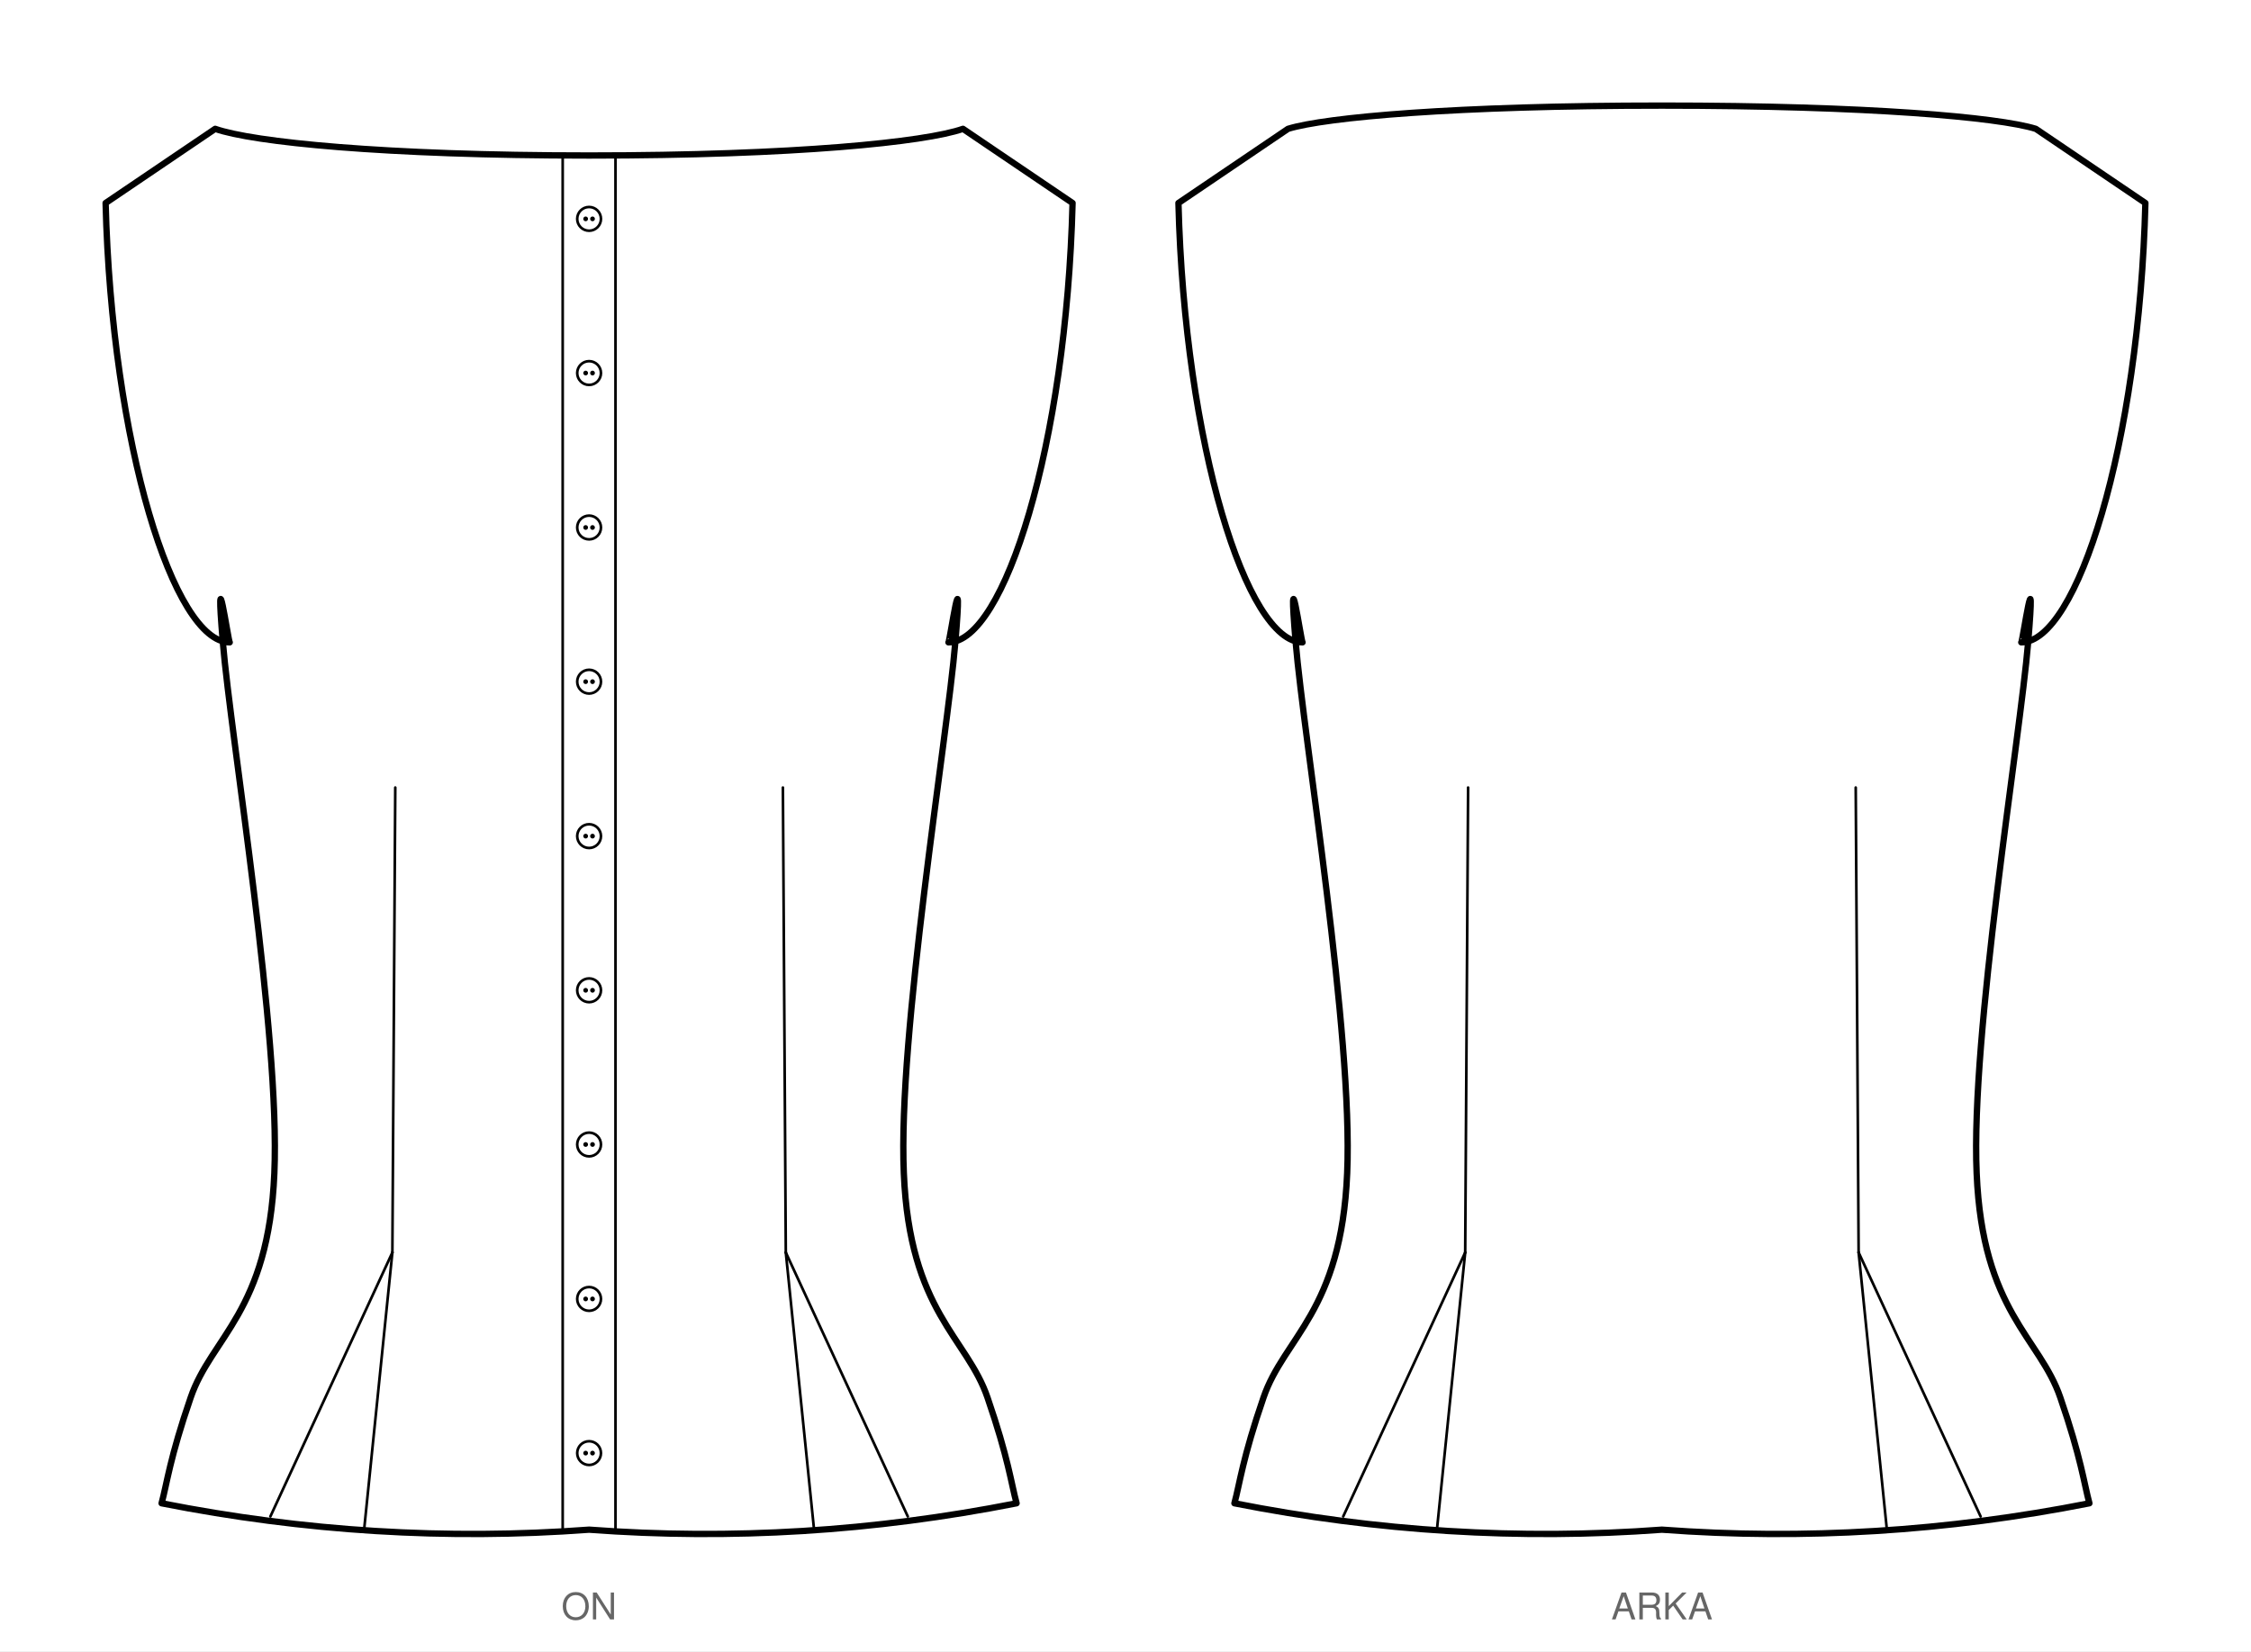
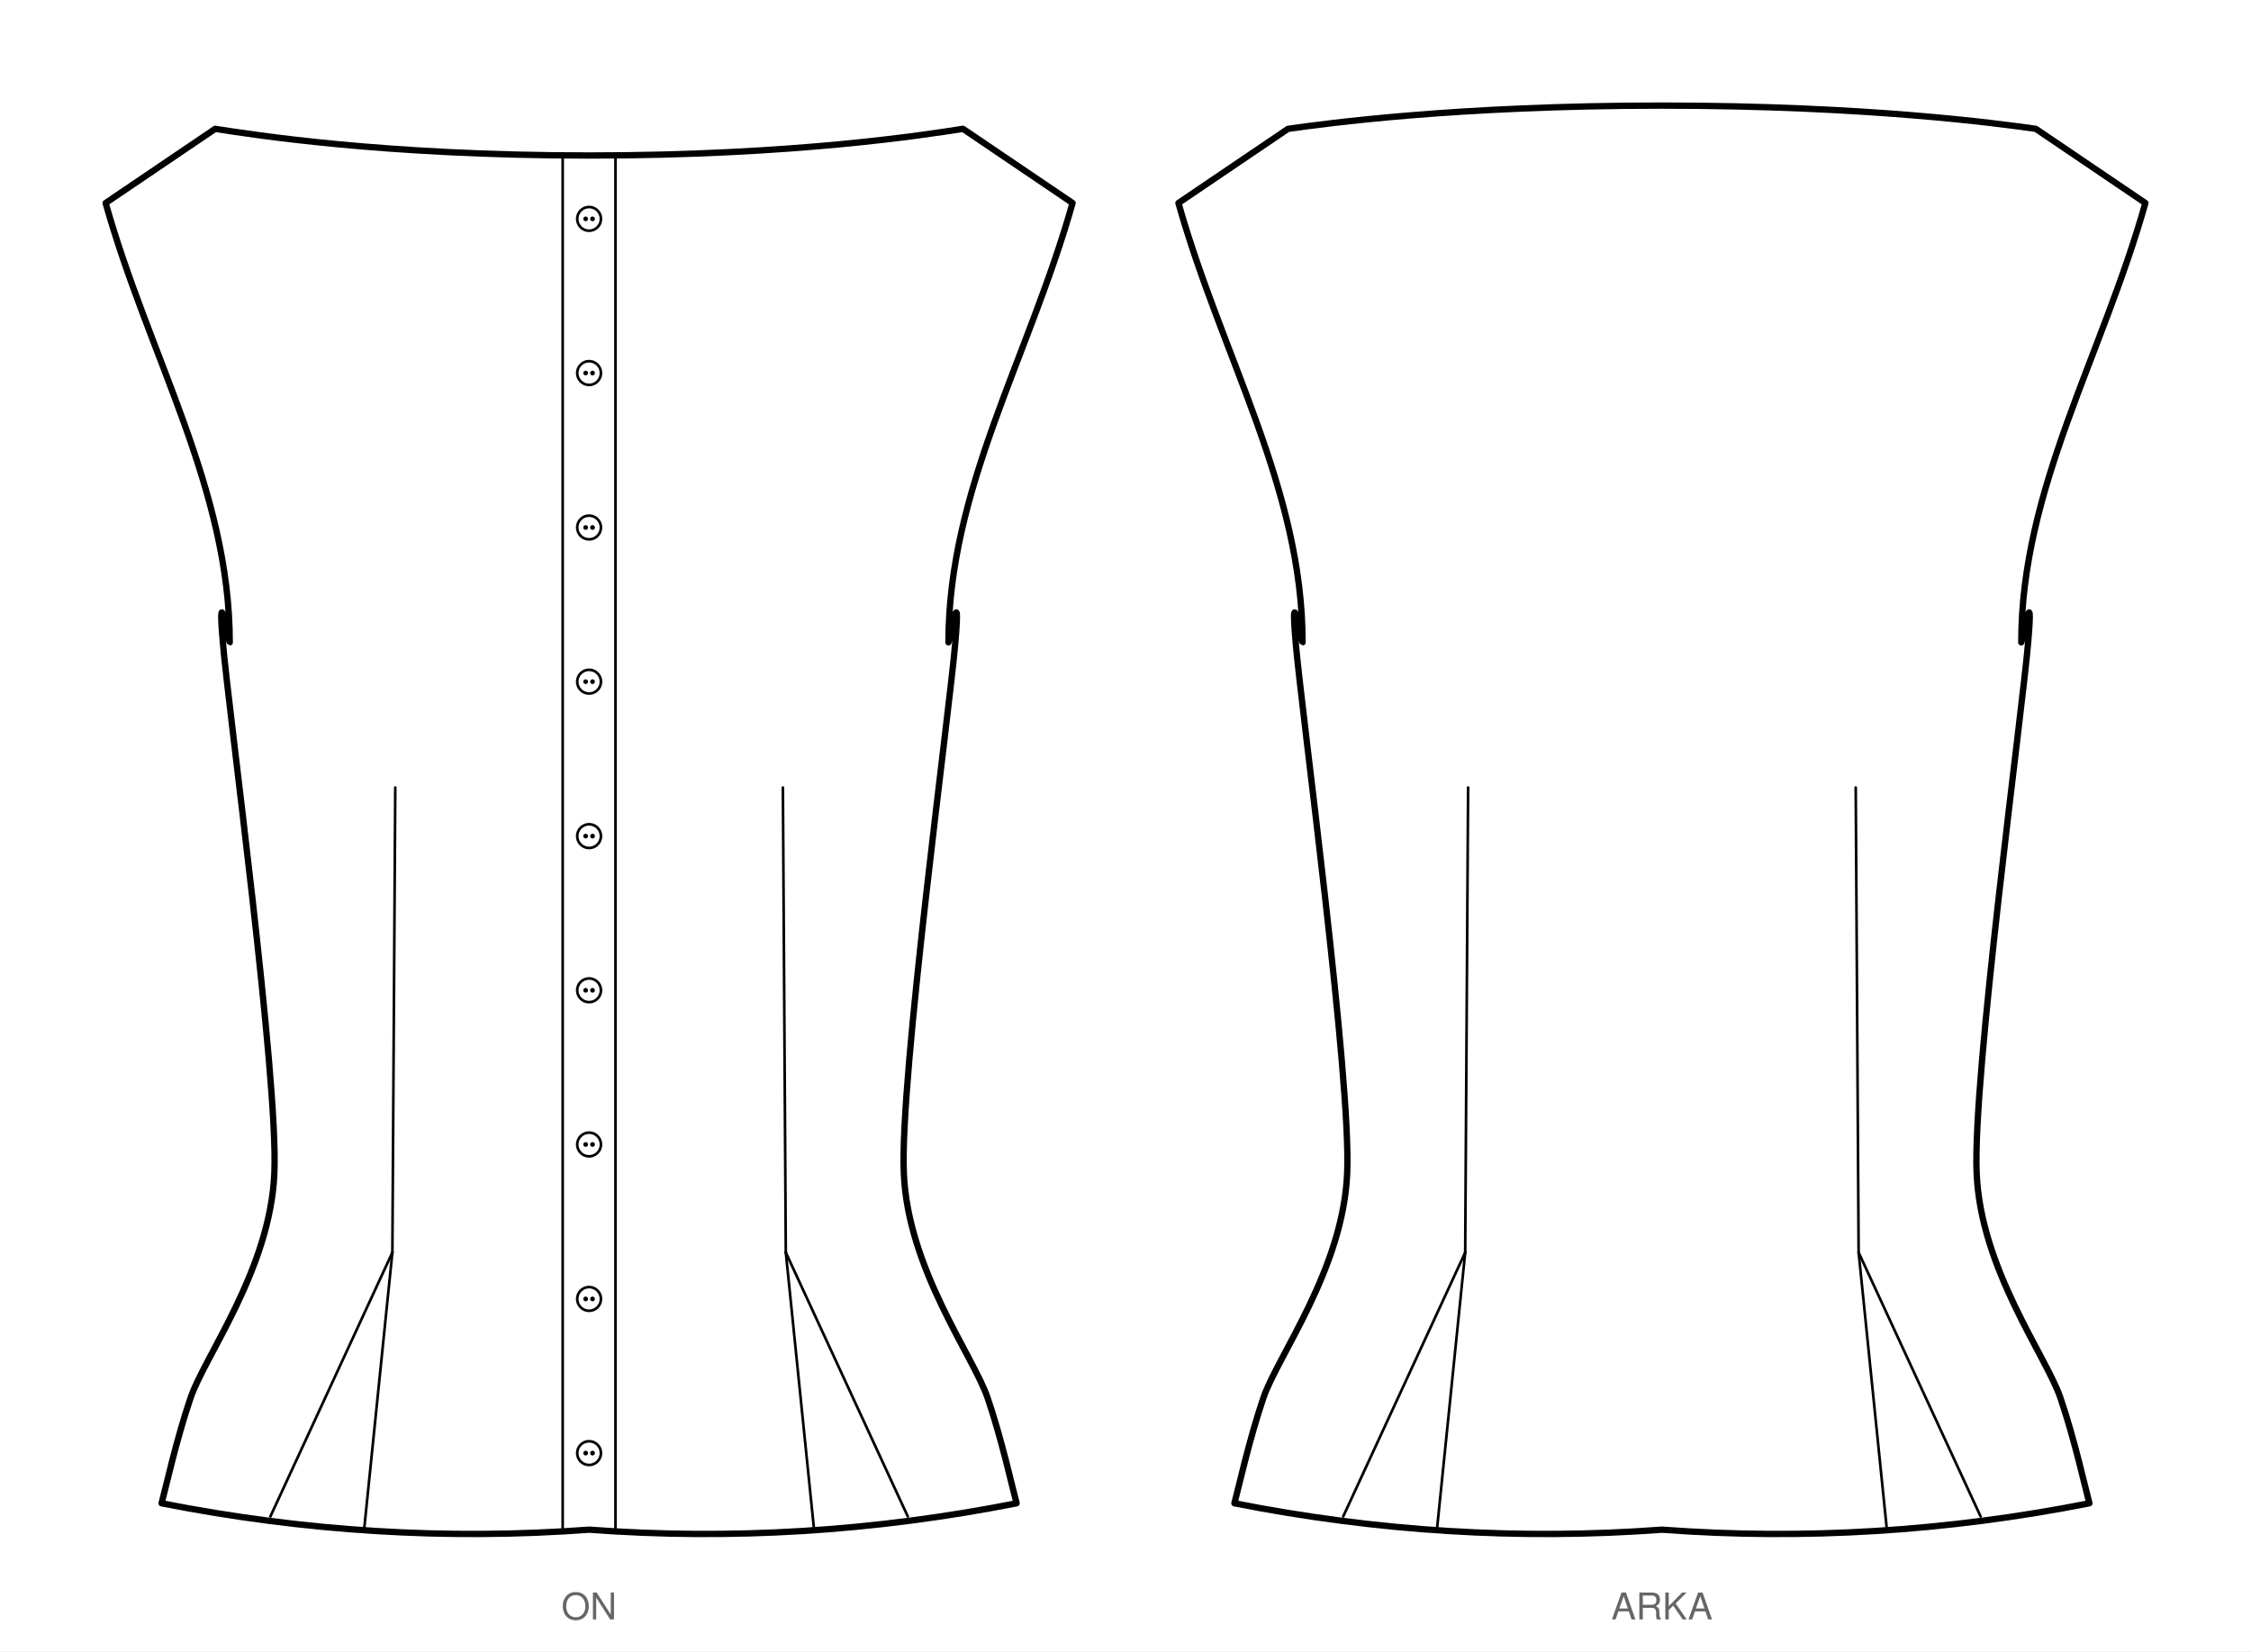
<svg xmlns="http://www.w3.org/2000/svg" viewBox="0 0 852.5 625.4" width="852.5mm" height="625.4mm" data-siluet="v1" data-kaynak="a9dc6dbc21e7e6bc6c39876686e635cfcda1e7fdbcfe1f4f3a85187f73fb2a74">
  <rect width="852.5" height="625.4" fill="#fff" />
  <g transform="translate(223.1 30.0)" data-gorunum="on">
-     <path d="M 0.0 28.9 C 77.9 28.9 127.4 23.8 141.6 18.8 L 183.1 46.9 C 180.8 138.4 157.2 213.3 136.1 213.3 C 136.6 213.3 141.8 176.4 138.7 213.3 C 135.6 250.2 116.9 361.9 119.2 414.4 C 121.4 466.9 143.1 476.5 150.9 499.4 C 158.8 522.3 159.9 532.1 161.9 539.4 Q 80.9 555.4 0.0 549.4 Q -80.9 555.4 -161.9 539.4 C -159.9 532.1 -158.8 522.3 -150.9 499.4 C -143.1 476.5 -121.4 466.9 -119.2 414.4 C -116.9 361.9 -135.6 250.2 -138.7 213.3 C -141.8 176.4 -136.6 213.3 -136.1 213.3 C -157.2 213.3 -180.8 138.4 -183.1 46.9 L -141.6 18.8 C -127.4 23.8 -77.9 28.9 0.0 28.9 Z" fill="#fff" stroke="#000" stroke-width="2.4" stroke-linejoin="round" />
+     <path d="M 0.0 28.9 C 77.9 28.9 127.4 21.0 141.6 18.8 L 183.1 46.9 C 166.7 105.1 136.1 155.1 136.1 213.3 C 136.4 213.3 140.9 187.8 138.7 213.3 C 136.6 238.8 117.6 378.2 119.2 414.4 C 120.7 450.6 145.5 483.6 150.9 499.4 C 156.3 515.2 160.5 534.3 161.9 539.4 Q 80.9 555.4 0.0 549.4 Q -80.9 555.4 -161.9 539.4 C -160.5 534.3 -156.3 515.2 -150.9 499.4 C -145.5 483.6 -120.7 450.6 -119.2 414.4 C -117.6 378.2 -136.6 238.8 -138.7 213.3 C -140.9 187.8 -136.4 213.3 -136.1 213.3 C -136.1 155.1 -166.7 105.1 -183.1 46.9 L -141.6 18.8 C -127.4 21.0 -77.9 28.9 0.0 28.9 Z" fill="#fff" stroke="#000" stroke-width="2.4" stroke-linejoin="round" />
    <path d="M -10.0 28.9 L -10.0 549.4 M 10.0 28.9 L 10.0 549.4" fill="none" stroke="#000" stroke-width="1" stroke-linecap="round" />
    <circle cx="0.0" cy="52.9" r="4.5" fill="#fff" stroke="#000" stroke-width="1" />
    <circle cx="-1.3" cy="52.9" r="0.9" fill="#000" />
    <circle cx="1.3" cy="52.9" r="0.9" fill="#000" />
    <circle cx="0.0" cy="111.3" r="4.5" fill="#fff" stroke="#000" stroke-width="1" />
    <circle cx="-1.3" cy="111.3" r="0.9" fill="#000" />
    <circle cx="1.3" cy="111.3" r="0.9" fill="#000" />
    <circle cx="0.0" cy="169.8" r="4.5" fill="#fff" stroke="#000" stroke-width="1" />
    <circle cx="-1.3" cy="169.8" r="0.9" fill="#000" />
    <circle cx="1.3" cy="169.8" r="0.9" fill="#000" />
    <circle cx="0.0" cy="228.2" r="4.5" fill="#fff" stroke="#000" stroke-width="1" />
    <circle cx="-1.3" cy="228.2" r="0.9" fill="#000" />
    <circle cx="1.3" cy="228.2" r="0.9" fill="#000" />
    <circle cx="0.0" cy="286.7" r="4.5" fill="#fff" stroke="#000" stroke-width="1" />
    <circle cx="-1.3" cy="286.7" r="0.9" fill="#000" />
    <circle cx="1.3" cy="286.7" r="0.9" fill="#000" />
    <circle cx="0.0" cy="345.1" r="4.5" fill="#fff" stroke="#000" stroke-width="1" />
    <circle cx="-1.3" cy="345.1" r="0.9" fill="#000" />
    <circle cx="1.3" cy="345.1" r="0.9" fill="#000" />
    <circle cx="0.0" cy="403.5" r="4.5" fill="#fff" stroke="#000" stroke-width="1" />
    <circle cx="-1.3" cy="403.5" r="0.9" fill="#000" />
    <circle cx="1.3" cy="403.5" r="0.9" fill="#000" />
    <circle cx="0.0" cy="462.0" r="4.5" fill="#fff" stroke="#000" stroke-width="1" />
    <circle cx="-1.3" cy="462.0" r="0.9" fill="#000" />
    <circle cx="1.3" cy="462.0" r="0.9" fill="#000" />
    <circle cx="0.0" cy="520.4" r="4.5" fill="#fff" stroke="#000" stroke-width="1" />
    <circle cx="-1.3" cy="520.4" r="0.9" fill="#000" />
    <circle cx="1.3" cy="520.4" r="0.9" fill="#000" />
    <path d="M 73.4 268.3 L 74.5 444.4" fill="none" stroke="#000" stroke-width="1" stroke-linecap="round" />
    <path d="M -73.4 268.3 L -74.5 444.4" fill="none" stroke="#000" stroke-width="1" stroke-linecap="round" />
    <path d="M 74.5 444.4 L 85.1 548.4" fill="none" stroke="#000" stroke-width="1" stroke-linecap="round" />
    <path d="M -74.5 444.4 L -85.1 548.4" fill="none" stroke="#000" stroke-width="1" stroke-linecap="round" />
    <path d="M 74.5 444.4 L 120.7 544.4" fill="none" stroke="#000" stroke-width="1" stroke-linecap="round" />
    <path d="M -74.5 444.4 L -120.7 544.4" fill="none" stroke="#000" stroke-width="1" stroke-linecap="round" />
  </g>
  <text x="223.1" y="613.4" font-family="Helvetica, Arial, sans-serif" font-size="14" text-anchor="middle" fill="#666">ON</text>
  <g transform="translate(629.4 30.0)" data-gorunum="arka">
-     <path d="M 0.0 10.0 C 77.9 10.0 127.4 14.4 141.6 18.8 L 183.1 46.9 C 180.8 138.4 157.2 213.3 136.1 213.3 C 136.6 213.3 141.8 176.4 138.7 213.3 C 135.6 250.2 116.9 361.9 119.2 414.4 C 121.4 466.9 143.1 476.5 150.9 499.4 C 158.8 522.3 159.9 532.1 161.9 539.4 Q 80.9 555.4 0.0 549.4 Q -80.9 555.4 -161.9 539.4 C -159.9 532.1 -158.8 522.3 -150.9 499.4 C -143.1 476.5 -121.4 466.9 -119.2 414.4 C -116.9 361.9 -135.6 250.2 -138.7 213.3 C -141.8 176.4 -136.6 213.3 -136.1 213.3 C -157.2 213.3 -180.8 138.4 -183.1 46.9 L -141.6 18.8 C -127.4 14.4 -77.9 10.0 0.0 10.0 Z" fill="#fff" stroke="#000" stroke-width="2.4" stroke-linejoin="round" />
+     <path d="M 0.0 10.0 C 77.9 10.0 127.4 16.8 141.6 18.8 L 183.1 46.9 C 166.7 105.1 136.1 155.1 136.1 213.3 C 136.4 213.3 140.9 187.8 138.7 213.3 C 136.6 238.8 117.6 378.2 119.2 414.4 C 120.7 450.6 145.5 483.6 150.9 499.4 C 156.3 515.2 160.5 534.3 161.9 539.4 Q 80.9 555.4 0.0 549.4 Q -80.9 555.4 -161.9 539.4 C -160.5 534.3 -156.3 515.2 -150.9 499.4 C -145.5 483.6 -120.7 450.6 -119.2 414.4 C -117.6 378.2 -136.6 238.8 -138.7 213.3 C -140.9 187.8 -136.4 213.3 -136.1 213.3 C -136.1 155.1 -166.7 105.1 -183.1 46.9 L -141.6 18.8 C -127.4 16.8 -77.9 10.0 0.0 10.0 Z" fill="#fff" stroke="#000" stroke-width="2.4" stroke-linejoin="round" />
    <path d="M 73.4 268.3 L 74.5 444.4" fill="none" stroke="#000" stroke-width="1" stroke-linecap="round" />
    <path d="M -73.4 268.3 L -74.5 444.4" fill="none" stroke="#000" stroke-width="1" stroke-linecap="round" />
    <path d="M 74.5 444.4 L 85.1 548.4" fill="none" stroke="#000" stroke-width="1" stroke-linecap="round" />
    <path d="M -74.5 444.4 L -85.1 548.4" fill="none" stroke="#000" stroke-width="1" stroke-linecap="round" />
    <path d="M 74.5 444.4 L 120.7 544.4" fill="none" stroke="#000" stroke-width="1" stroke-linecap="round" />
    <path d="M -74.5 444.4 L -120.7 544.4" fill="none" stroke="#000" stroke-width="1" stroke-linecap="round" />
  </g>
  <text x="629.4" y="613.4" font-family="Helvetica, Arial, sans-serif" font-size="14" text-anchor="middle" fill="#666">ARKA</text>
</svg>
